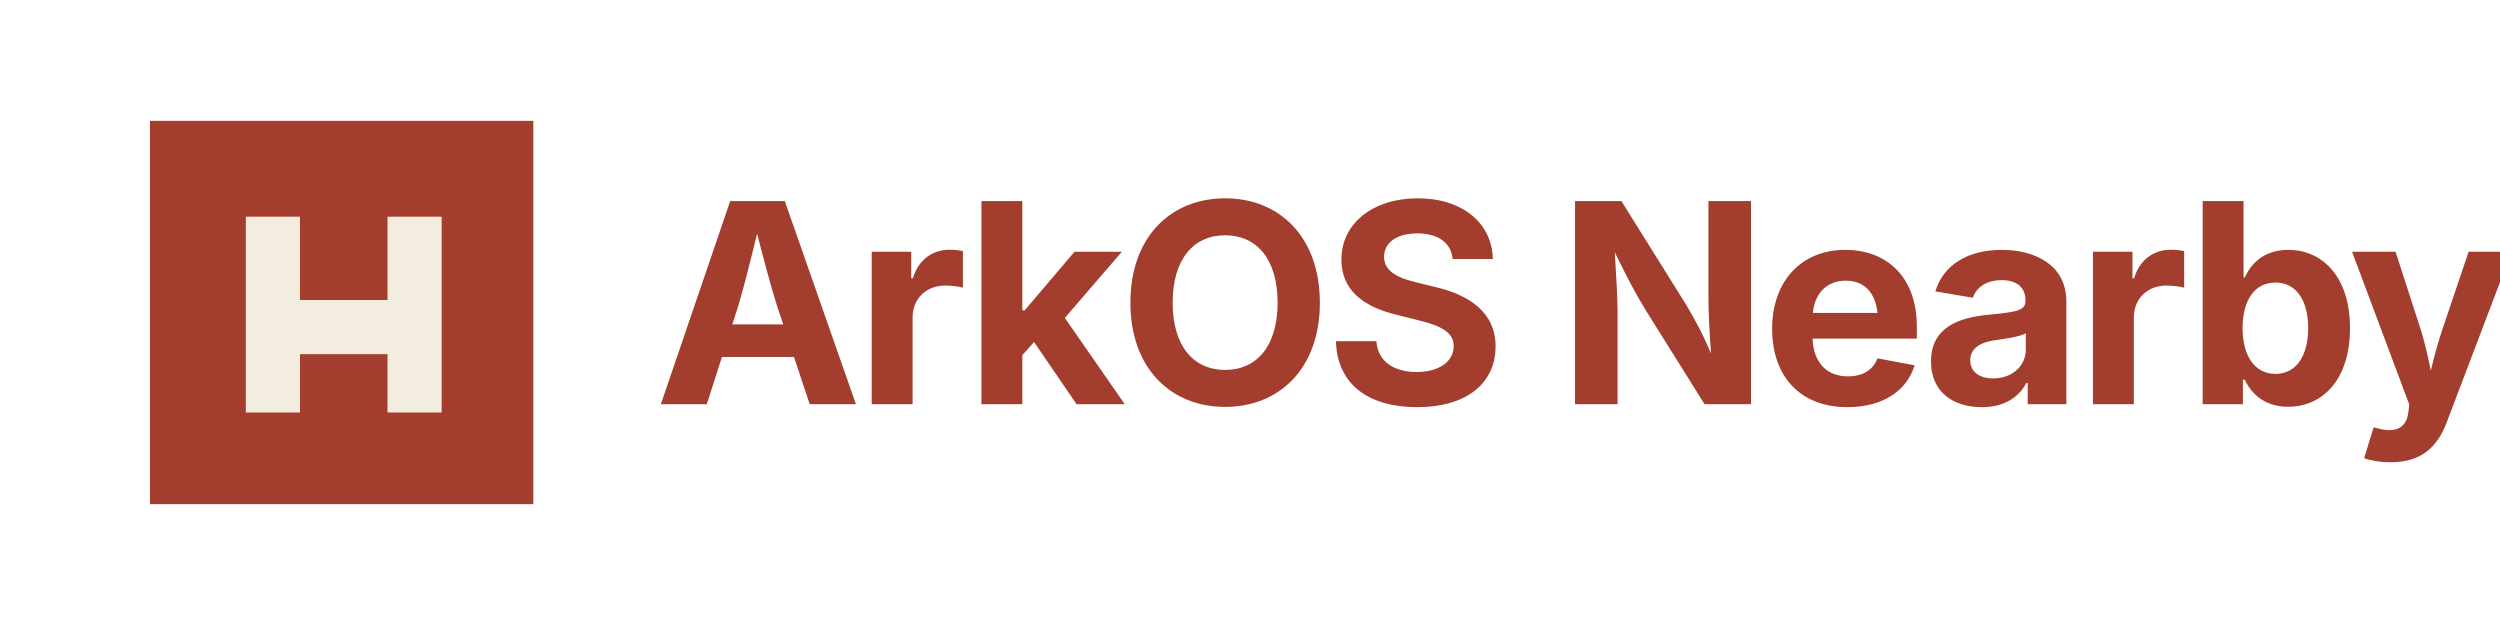
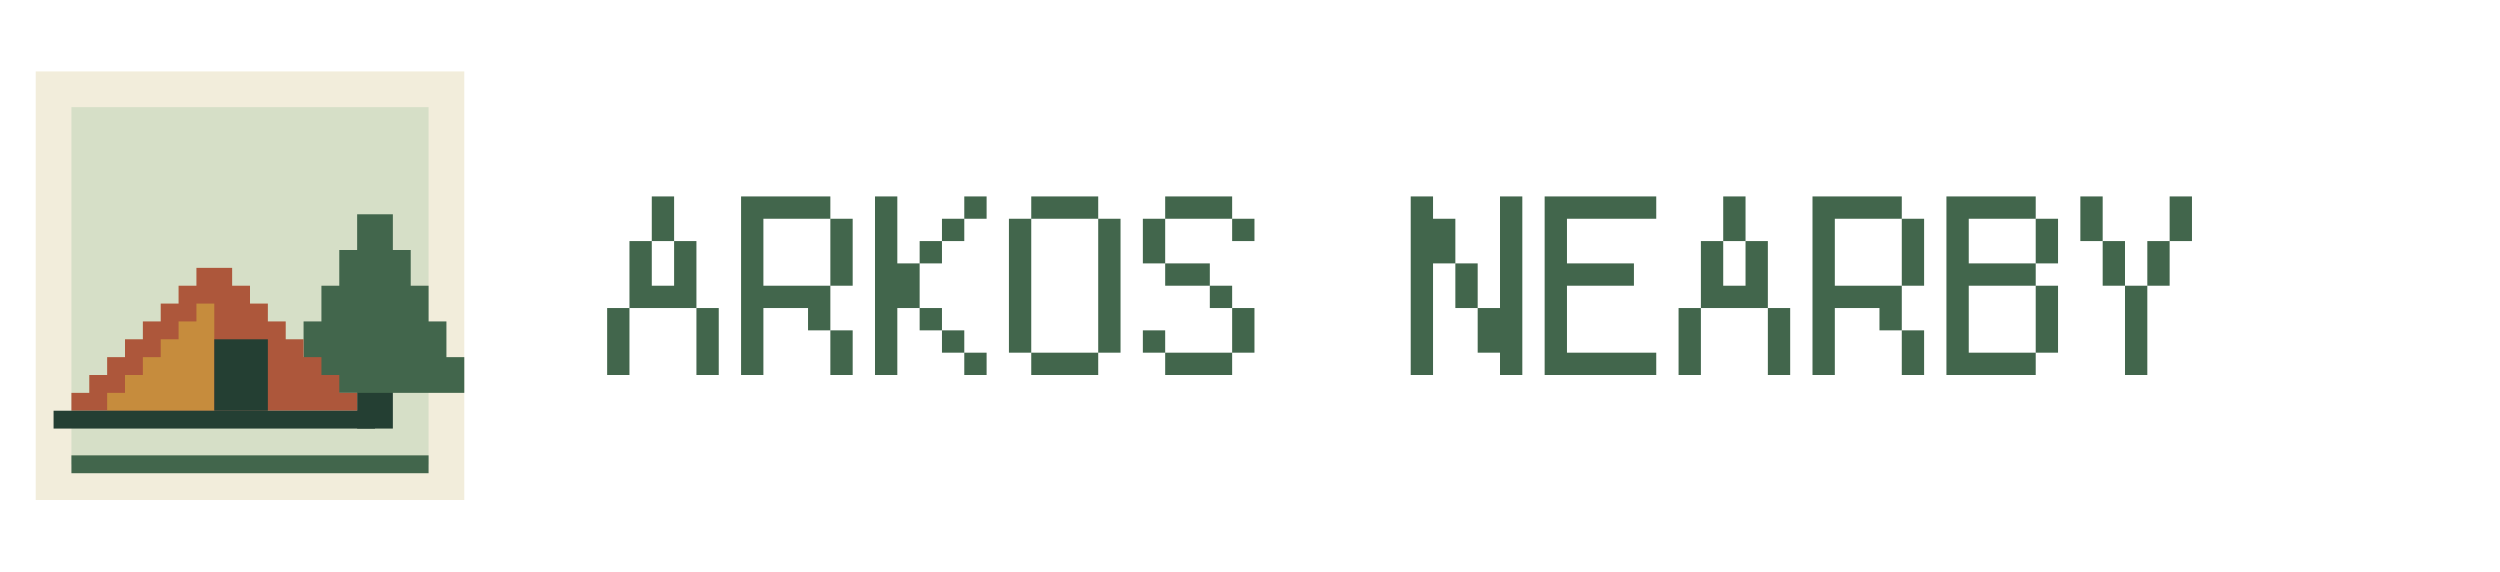
- <svg xmlns="http://www.w3.org/2000/svg" width="600" height="150" viewBox="0 0 600 150">
-   <g transform="translate(24 0)">
-     <rect x="12" y="29" width="92" height="92" fill="#a33d2e" />
-     <path d="M35 52h13v20h21V52h13v47H69V85H48v14H35z" fill="#f3eddf" />
-     <text x="133" y="97" font-family="system-ui, -apple-system, BlinkMacSystemFont, 'Segoe UI', sans-serif" font-size="67" font-weight="650" letter-spacing="-2" fill="#a33d2e">ArkOS Nearby</text>
+ <svg xmlns="http://www.w3.org/2000/svg" width="560" height="128" viewBox="0 0 560 128" role="img" aria-labelledby="title">
+   <style>.name{fill:#42664c}@media(prefers-color-scheme:dark){.name{fill:#f2eddb}}</style>
+   <defs>
+     <g id="d0">
+       <path d="M4 0L6 0L6 2L7 2L7 4L8 4L8 6L9 6L9 8L10 8L10 10L0 10L0 8L1 8L1 6L2 6L2 4L3 4L3 2L4 2Z" fill-rule="nonzero" />
+     </g>
+     <g id="d1">
+       <path d="M7 0L9 0L9 1L10 1L10 2L11 2L11 3L12 3L12 4L13 4L13 5L14 5L14 6L15 6L15 7L16 7L16 8L0 8L0 7L1 7L1 6L2 6L2 5L3 5L3 4L4 4L4 3L5 3L5 2L6 2L6 1L7 1Z" fill-rule="nonzero" />
+     </g>
+     <g id="d2">
+       <path d="M5 0L6 0L6 6L0 6L0 5L1 5L1 4L2 4L2 3L3 3L3 2L4 2L4 1L5 1Z" fill-rule="nonzero" />
+     </g>
+     <g id="d12" />
+     <g id="d76">
+       <path d="M3 1h1v1h-1ZM3 2h1v1h-1ZM2 3h1v1h-1ZM4 3h1v1h-1ZM2 4h1v1h-1ZM4 4h1v1h-1ZM2 5h3v1h-3ZM1 6h1v1h-1ZM5 6h1v1h-1ZM1 7h1v1h-1ZM5 7h1v1h-1ZM1 8h1v1h-1ZM5 8h1v1h-1Z" opacity="1.0" />
+     </g>
+     <g id="d81">
+       <path d="M1 1h4v1h-4ZM1 2h1v1h-1ZM5 2h1v1h-1ZM1 3h1v1h-1ZM5 3h1v1h-1ZM1 4h4v1h-4ZM1 5h1v1h-1ZM5 5h1v1h-1ZM1 6h1v1h-1ZM5 6h1v1h-1ZM1 7h1v1h-1ZM5 7h1v1h-1ZM1 8h4v1h-4Z" opacity="1.0" />
+     </g>
+     <g id="d86">
+       <path d="M1 1h1v1h-1ZM5 1h1v1h-1ZM1 2h1v1h-1ZM5 2h1v1h-1ZM2 3h1v1h-1ZM4 3h1v1h-1ZM2 4h1v1h-1ZM4 4h1v1h-1ZM3 5h1v1h-1ZM3 6h1v1h-1ZM3 7h1v1h-1ZM3 8h1v1h-1Z" opacity="1.0" />
+     </g>
+     <g id="d97">
+       <path d="M1 1h4v1h-4ZM1 2h1v1h-1ZM5 2h1v1h-1ZM1 3h1v1h-1ZM5 3h1v1h-1ZM1 4h1v1h-1ZM5 4h1v1h-1ZM1 5h4v1h-4ZM1 6h1v1h-1ZM4 6h1v1h-1ZM1 7h1v1h-1ZM5 7h1v1h-1ZM1 8h1v1h-1ZM5 8h1v1h-1Z" opacity="1.0" />
+     </g>
+     <g id="d98">
+       <path d="M1 1h1v1h-1ZM5 1h1v1h-1ZM1 2h1v1h-1ZM4 2h1v1h-1ZM1 3h1v1h-1ZM3 3h1v1h-1ZM1 4h2v1h-2ZM1 5h2v1h-2ZM1 6h1v1h-1ZM3 6h1v1h-1ZM1 7h1v1h-1ZM4 7h1v1h-1ZM1 8h1v1h-1ZM5 8h1v1h-1Z" opacity="1.0" />
+     </g>
+     <g id="d99">
+       <path d="M2 1h3v1h-3ZM1 2h1v1h-1ZM5 2h1v1h-1ZM1 3h1v1h-1ZM5 3h1v1h-1ZM1 4h1v1h-1ZM5 4h1v1h-1ZM1 5h1v1h-1ZM5 5h1v1h-1ZM1 6h1v1h-1ZM5 6h1v1h-1ZM1 7h1v1h-1ZM5 7h1v1h-1ZM2 8h3v1h-3Z" opacity="1.0" />
+     </g>
+     <g id="d100">
+       <path d="M2 1h3v1h-3ZM1 2h1v1h-1ZM5 2h1v1h-1ZM1 3h1v1h-1ZM2 4h2v1h-2ZM4 5h1v1h-1ZM5 6h1v1h-1ZM1 7h1v1h-1ZM5 7h1v1h-1ZM2 8h3v1h-3Z" opacity="1.0" />
+     </g>
+     <g id="d101">
+       <path d="M1 1h1v1h-1ZM5 1h1v1h-1ZM1 2h2v1h-2ZM5 2h1v1h-1ZM1 3h2v1h-2ZM5 3h1v1h-1ZM1 4h1v1h-1ZM3 4h1v1h-1ZM5 4h1v1h-1ZM1 5h1v1h-1ZM3 5h1v1h-1ZM5 5h1v1h-1ZM1 6h1v1h-1ZM4 6h2v1h-2ZM1 7h1v1h-1ZM4 7h2v1h-2ZM1 8h1v1h-1ZM5 8h1v1h-1Z" opacity="1.0" />
+     </g>
+     <g id="d102">
+       <path d="M1 1h5v1h-5ZM1 2h1v1h-1ZM1 3h1v1h-1ZM1 4h4v1h-4ZM1 5h1v1h-1ZM1 6h1v1h-1ZM1 7h1v1h-1ZM1 8h5v1h-5Z" opacity="1.0" />
+     </g>
+     <g id="d122">
+       <use href="#d76" transform="translate(-1.0 1.0) scale(1.0)" />
+       <use href="#d97" transform="translate(5.0 1.0) scale(1.0)" />
+       <use href="#d98" transform="translate(11.0 1.0) scale(1.0)" />
+       <use href="#d99" transform="translate(17.0 1.0) scale(1.0)" />
+       <use href="#d100" transform="translate(23.0 1.0) scale(1.0)" />
+       <use href="#d12" transform="translate(30.0 10.0) scale(1.0)" />
+       <use href="#d101" transform="translate(35.0 1.0) scale(1.0)" />
+       <use href="#d102" transform="translate(41.0 1.0) scale(1.0)" />
+       <use href="#d76" transform="translate(47.0 1.0) scale(1.0)" />
+       <use href="#d97" transform="translate(53.0 1.0) scale(1.0)" />
+       <use href="#d81" transform="translate(59.0 1.0) scale(1.0)" />
+       <use href="#d86" transform="translate(65.0 1.0) scale(1.0)" />
+     </g>
+   </defs>
+   <g transform="translate(8 16) scale(2)">
+     <g transform="translate(-24 -20)">
+       <rect fill="#f2eddb" height="48.0" opacity="1.0" rx="0.0" width="48.0" x="0.0" y="0.0" transform="matrix(1.0 0.0 0.0 1.0 24.0 20.0)" />
+       <rect fill="#d6dfc7" height="40.0" opacity="1.0" rx="0.0" width="40.0" x="4.0" y="4.0" transform="matrix(1.0 0.0 0.0 1.0 24.0 20.0)" />
+       <rect fill="#243f33" height="6.0" opacity="1.0" rx="0.0" width="4.0" x="36.0" y="34.0" transform="matrix(1.0 0.0 0.0 1.0 24.0 20.0)" />
+       <use fill="#42664c" opacity="1.0" href="#d0" transform="matrix(2.0 0.0 0.0 2.0 52.0 36.0)" />
+       <use fill="#ad573b" opacity="1.0" href="#d1" transform="matrix(2.0 0.0 0.0 2.0 28.0 42.0)" />
+       <use fill="#c68c3d" opacity="1.0" href="#d2" transform="matrix(2.0 0.0 0.0 2.0 32.0 46.0)" />
+       <rect fill="#243f33" height="8.0" opacity="1.0" rx="0.0" width="6.0" x="20.0" y="30.0" transform="matrix(1.0 0.0 0.0 1.0 24.0 20.0)" />
+       <rect fill="#243f33" height="2.0" opacity="1.0" rx="0.0" width="36.0" x="2.0" y="38.0" transform="matrix(1.0 0.0 0.0 1.0 24.0 20.0)" />
+       <rect fill="#42664c" height="2.0" opacity="1.0" rx="0.0" width="40.0" x="4.0" y="43.0" transform="matrix(1.0 0.0 0.0 1.0 24.0 20.0)" />
+     </g>
  </g>
+   <use class="name" href="#d122" transform="translate(136 34) scale(5)" />
</svg>
